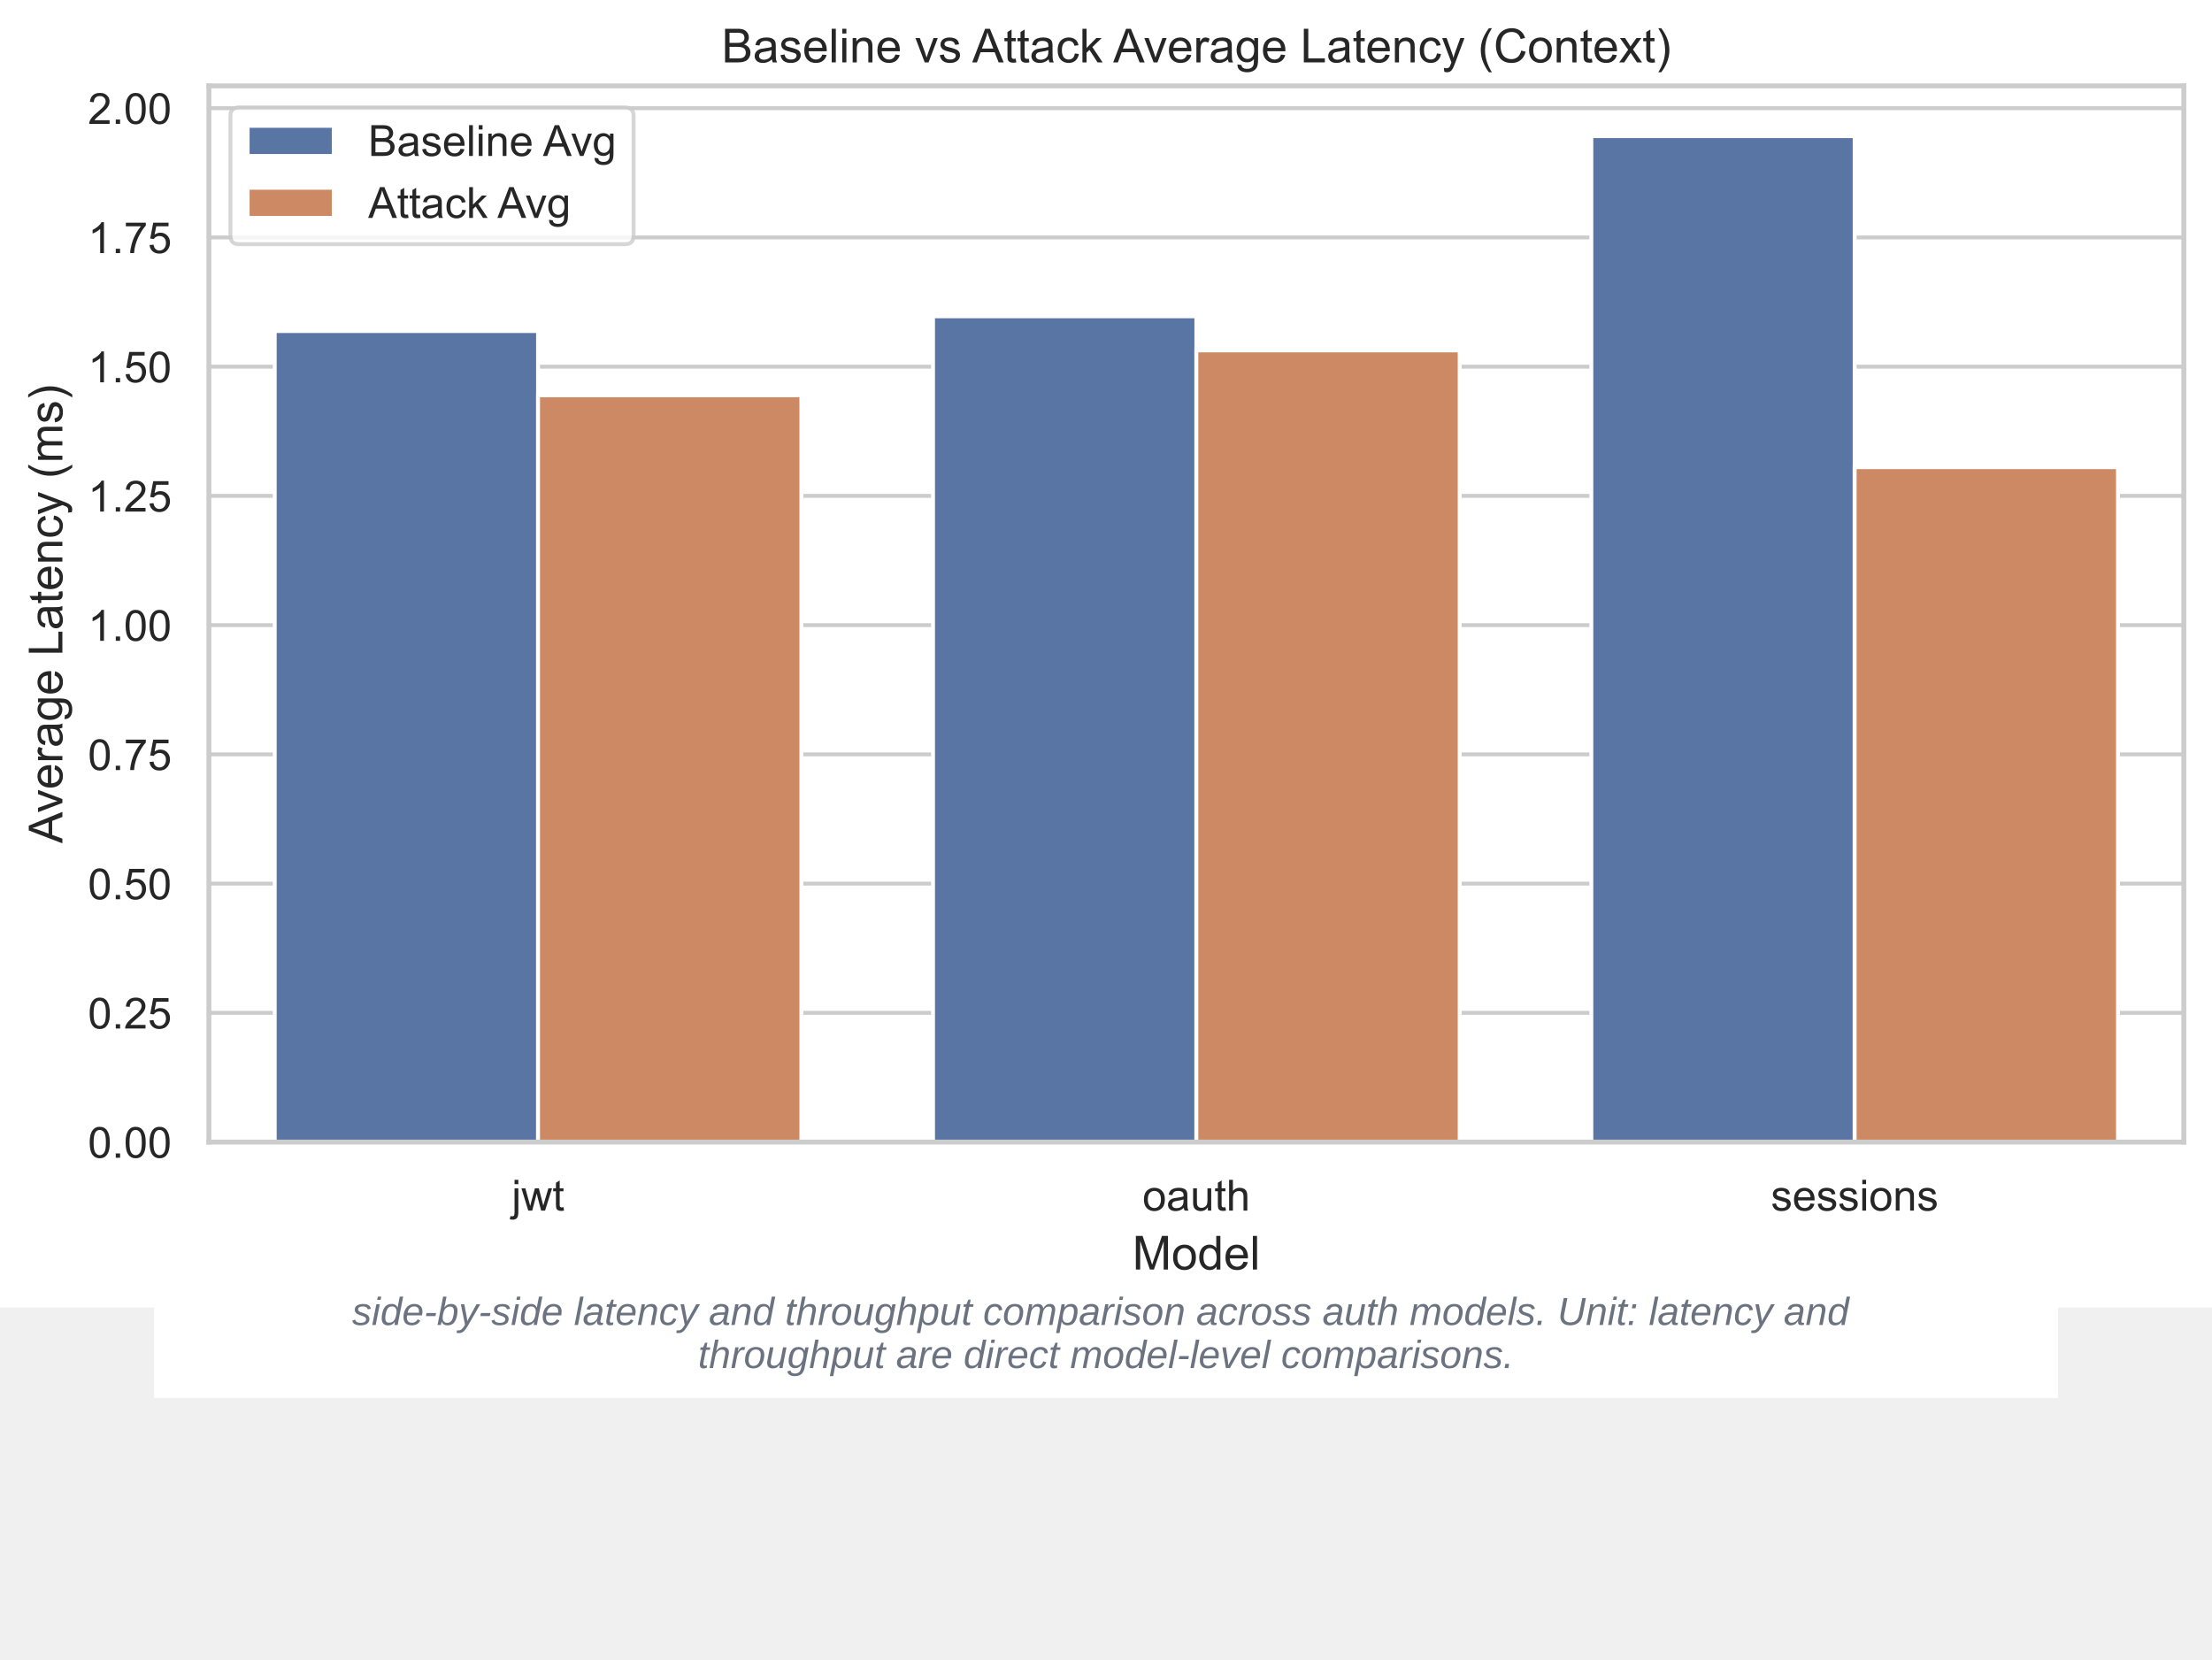
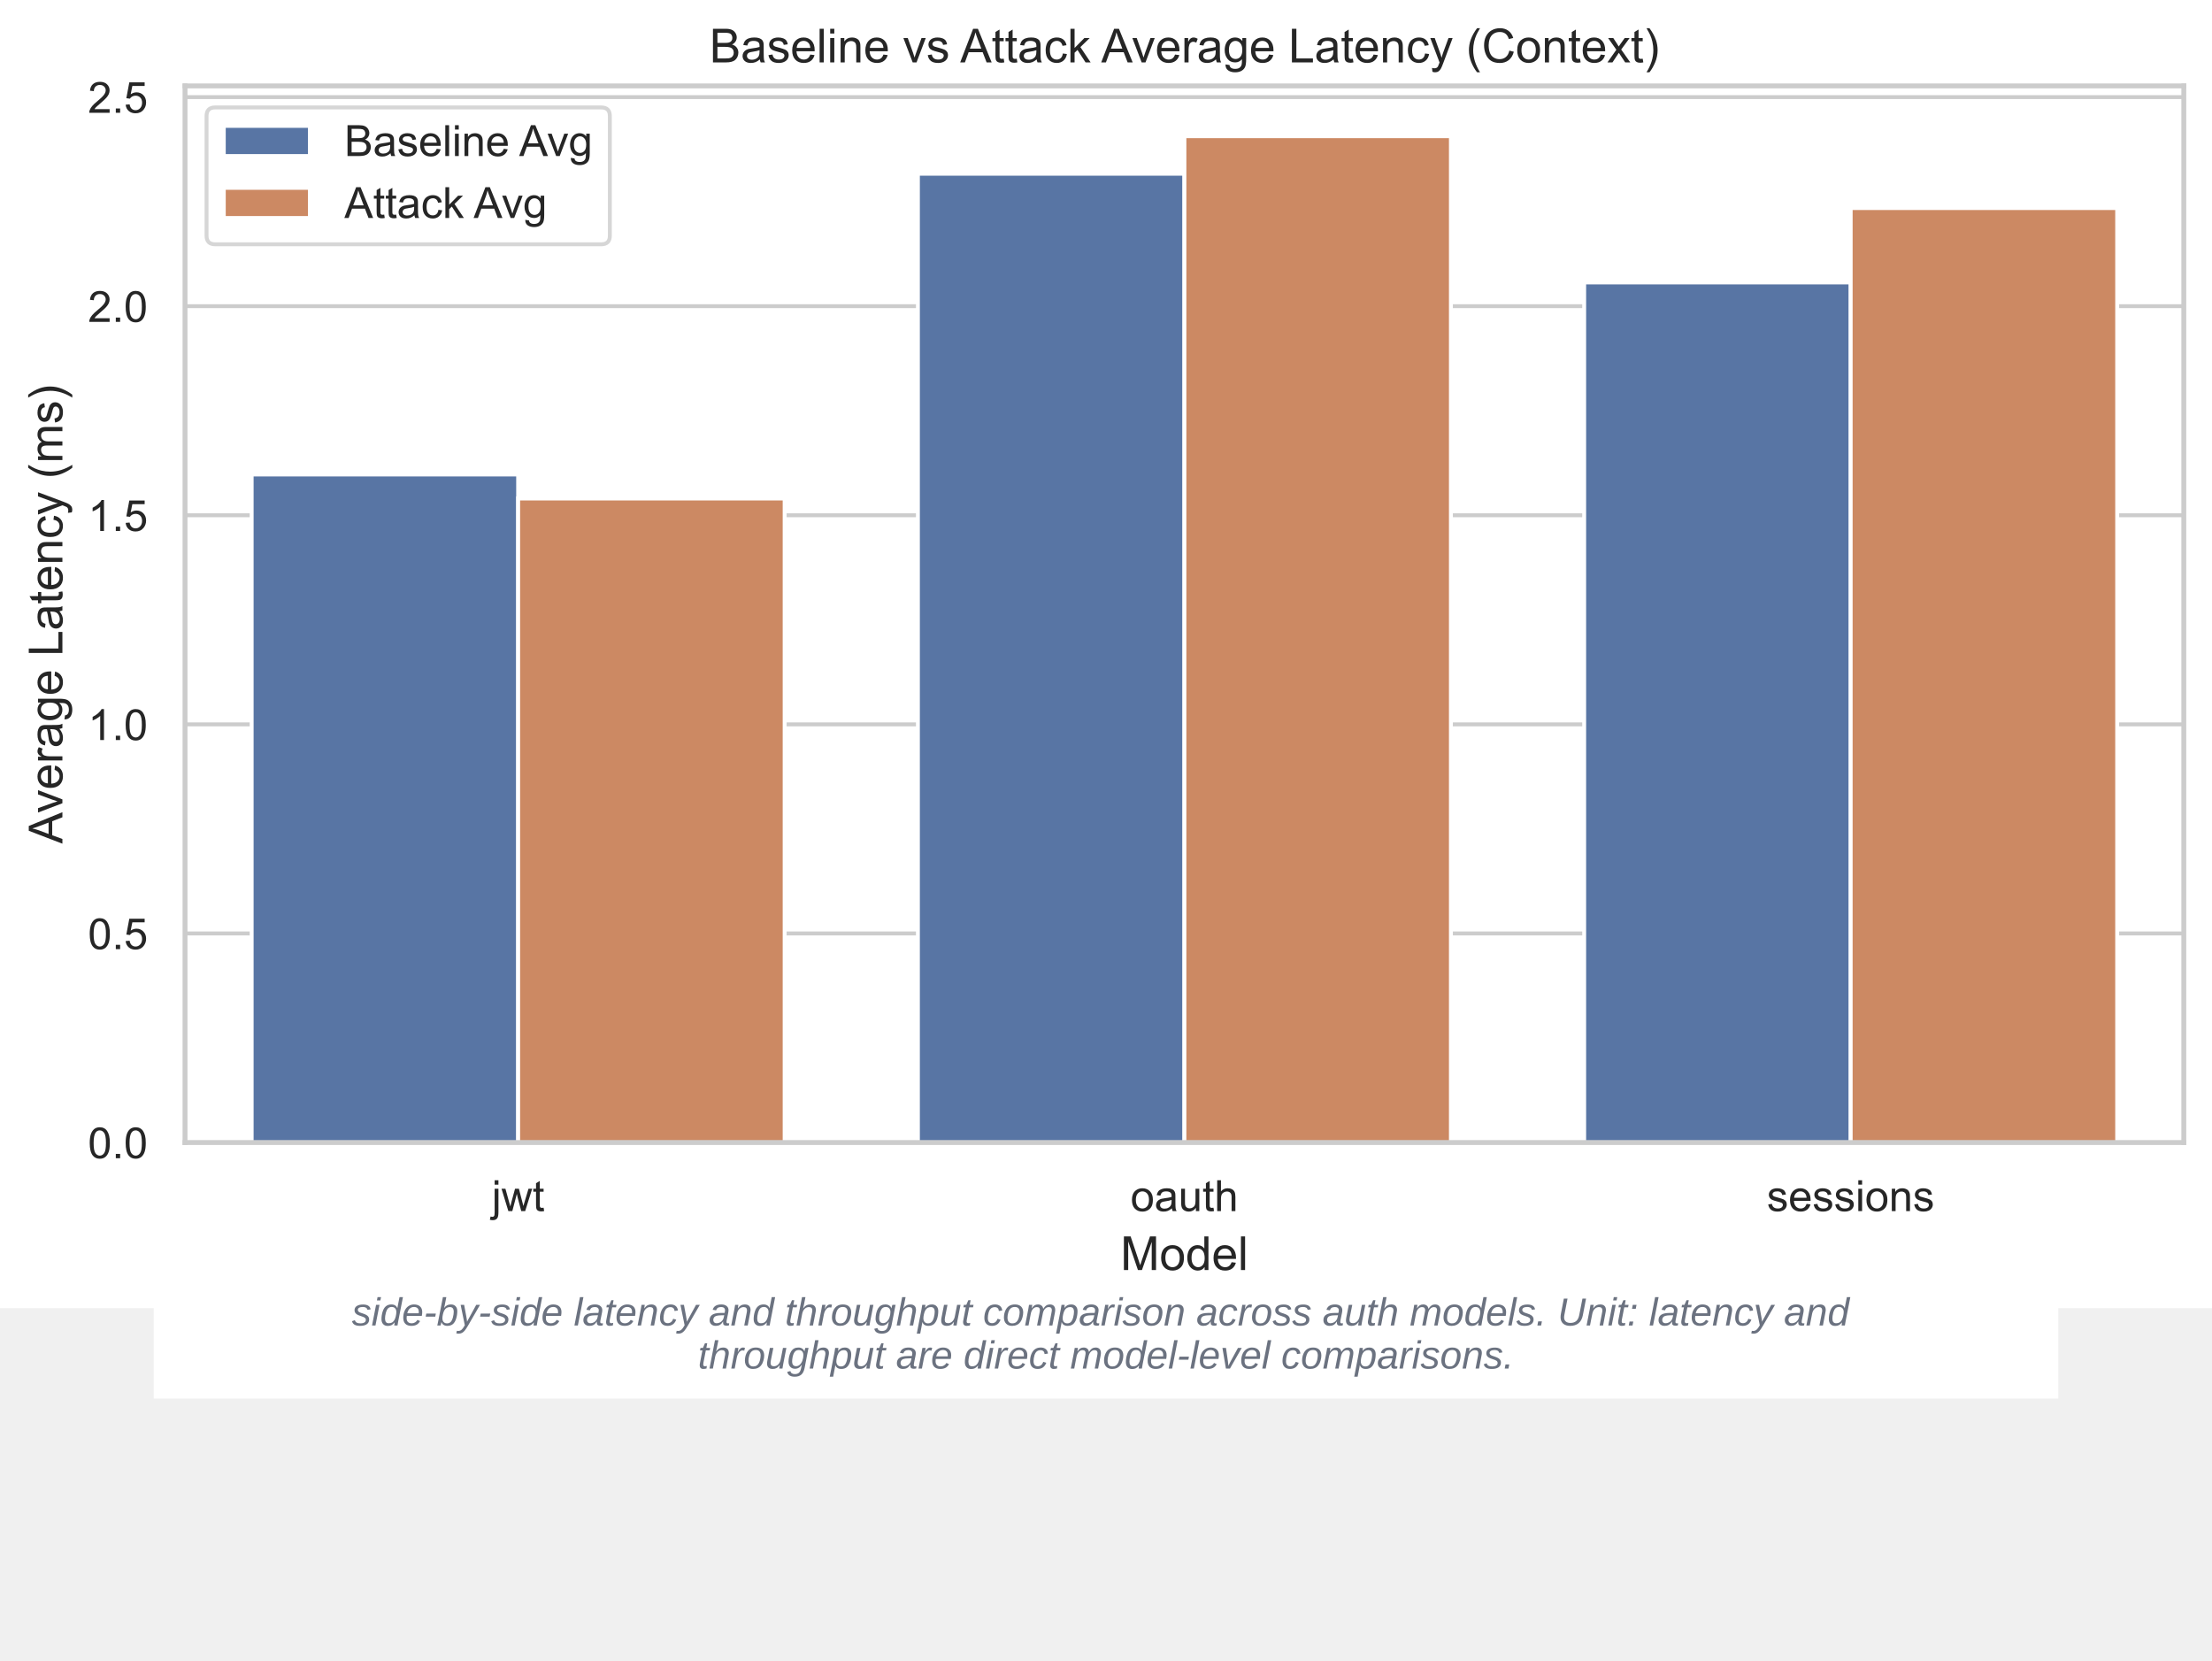
- <svg xmlns="http://www.w3.org/2000/svg" xmlns:xlink="http://www.w3.org/1999/xlink" data-footer-band="90" width="565.119pt" height="424.041pt" viewBox="0 0 565.119 424.041" version="1.1">
+ <svg xmlns="http://www.w3.org/2000/svg" xmlns:xlink="http://www.w3.org/1999/xlink" data-footer-band="90" width="564.931pt" height="424.041pt" viewBox="0 0 564.931 424.041" version="1.1">
  <defs>
    <style type="text/css">*{stroke-linejoin: round; stroke-linecap: butt}</style>
  </defs>
  <g id="figure_1">
    <g id="patch_1">
-       <path d="M 0 334.041  L 565.119 334.041  L 565.119 0  L 0 0  z " style="fill: #ffffff" />
+       <path d="M 0 334.041  L 564.931 334.041  L 564.931 0  L 0 0  z " style="fill: #ffffff" />
    </g>
    <g id="axes_1">
      <g id="patch_2">
-         <path d="M 53.369 291.756  L 557.919 291.756  L 557.919 21.936  L 53.369 21.936  z " style="fill: #ffffff" />
+         <path d="M 47.252 291.756  L 557.731 291.756  L 557.731 21.936  L 47.252 21.936  z " style="fill: #ffffff" />
      </g>
      <g id="matplotlib.axis_1">
        <g id="xtick_1">
          <g id="text_1">
-             <g style="fill: #262626" transform="translate(130.7385 309.2646) scale(0.11 -0.11)">
+             <g style="fill: #262626" transform="translate(125.6098 309.2646) scale(0.11 -0.11)">
              <defs>
                <path id="ArialMT-4d" d="M 419 3928  L 419 4581  L 981 4581  L 981 3928  L 419 3928  z M -294 -1288  L -188 -809  Q -19 -853 78 -853  Q 250 -853 334 -739  Q 419 -625 419 -169  L 419 3319  L 981 3319  L 981 -181  Q 981 -794 822 -1034  Q 619 -1347 147 -1347  Q -81 -1347 -294 -1288  z " transform="scale(0.015625)" />
                <path id="ArialMT-5a" d="M 1034 0  L 19 3319  L 600 3319  L 1128 1403  L 1325 691  Q 1338 744 1497 1375  L 2025 3319  L 2603 3319  L 3100 1394  L 3266 759  L 3456 1400  L 4025 3319  L 4572 3319  L 3534 0  L 2950 0  L 2422 1988  L 2294 2553  L 1622 0  L 1034 0  z " transform="scale(0.015625)" />
                <path id="ArialMT-57" d="M 1650 503  L 1731 6  Q 1494 -44 1306 -44  Q 1000 -44 831 53  Q 663 150 594 308  Q 525 466 525 972  L 525 2881  L 113 2881  L 113 3319  L 525 3319  L 525 4141  L 1084 4478  L 1084 3319  L 1650 3319  L 1650 2881  L 1084 2881  L 1084 941  Q 1084 700 1114 631  Q 1144 563 1211 522  Q 1278 481 1403 481  Q 1497 481 1650 503  z " transform="scale(0.015625)" />
              </defs>
              <use xlink:href="#ArialMT-4d" />
              <use xlink:href="#ArialMT-5a" transform="translate(22.21875 0)" />
              <use xlink:href="#ArialMT-57" transform="translate(94.4375 0)" />
            </g>
          </g>
        </g>
        <g id="xtick_2">
          <g id="text_2">
-             <g style="fill: #262626" transform="translate(291.8817 309.2646) scale(0.11 -0.11)">
+             <g style="fill: #262626" transform="translate(288.7294 309.2646) scale(0.11 -0.11)">
              <defs>
                <path id="ArialMT-52" d="M 213 1659  Q 213 2581 725 3025  Q 1153 3394 1769 3394  Q 2453 3394 2887 2945  Q 3322 2497 3322 1706  Q 3322 1066 3130 698  Q 2938 331 2570 128  Q 2203 -75 1769 -75  Q 1072 -75 642 372  Q 213 819 213 1659  z M 791 1659  Q 791 1022 1069 705  Q 1347 388 1769 388  Q 2188 388 2466 706  Q 2744 1025 2744 1678  Q 2744 2294 2464 2611  Q 2184 2928 1769 2928  Q 1347 2928 1069 2612  Q 791 2297 791 1659  z " transform="scale(0.015625)" />
                <path id="ArialMT-44" d="M 2588 409  Q 2275 144 1986 34  Q 1697 -75 1366 -75  Q 819 -75 525 192  Q 231 459 231 875  Q 231 1119 342 1320  Q 453 1522 633 1644  Q 813 1766 1038 1828  Q 1203 1872 1538 1913  Q 2219 1994 2541 2106  Q 2544 2222 2544 2253  Q 2544 2597 2384 2738  Q 2169 2928 1744 2928  Q 1347 2928 1158 2789  Q 969 2650 878 2297  L 328 2372  Q 403 2725 575 2942  Q 747 3159 1072 3276  Q 1397 3394 1825 3394  Q 2250 3394 2515 3294  Q 2781 3194 2906 3042  Q 3031 2891 3081 2659  Q 3109 2516 3109 2141  L 3109 1391  Q 3109 606 3145 398  Q 3181 191 3288 0  L 2700 0  Q 2613 175 2588 409  z M 2541 1666  Q 2234 1541 1622 1453  Q 1275 1403 1131 1340  Q 988 1278 909 1158  Q 831 1038 831 891  Q 831 666 1001 516  Q 1172 366 1500 366  Q 1825 366 2078 508  Q 2331 650 2450 897  Q 2541 1088 2541 1459  L 2541 1666  z " transform="scale(0.015625)" />
                <path id="ArialMT-58" d="M 2597 0  L 2597 488  Q 2209 -75 1544 -75  Q 1250 -75 995 37  Q 741 150 617 320  Q 494 491 444 738  Q 409 903 409 1263  L 409 3319  L 972 3319  L 972 1478  Q 972 1038 1006 884  Q 1059 663 1231 536  Q 1403 409 1656 409  Q 1909 409 2131 539  Q 2353 669 2445 892  Q 2538 1116 2538 1541  L 2538 3319  L 3100 3319  L 3100 0  L 2597 0  z " transform="scale(0.015625)" />
                <path id="ArialMT-4b" d="M 422 0  L 422 4581  L 984 4581  L 984 2938  Q 1378 3394 1978 3394  Q 2347 3394 2619 3248  Q 2891 3103 3008 2847  Q 3125 2591 3125 2103  L 3125 0  L 2563 0  L 2563 2103  Q 2563 2525 2380 2717  Q 2197 2909 1863 2909  Q 1613 2909 1392 2779  Q 1172 2650 1078 2428  Q 984 2206 984 1816  L 984 0  L 422 0  z " transform="scale(0.015625)" />
              </defs>
              <use xlink:href="#ArialMT-52" />
              <use xlink:href="#ArialMT-44" transform="translate(55.60938 0)" />
              <use xlink:href="#ArialMT-58" transform="translate(111.2188 0)" />
              <use xlink:href="#ArialMT-57" transform="translate(166.8281 0)" />
              <use xlink:href="#ArialMT-4b" transform="translate(194.6094 0)" />
            </g>
          </g>
        </g>
        <g id="xtick_3">
          <g id="text_3">
-             <g style="fill: #262626" transform="translate(452.4294 309.2646) scale(0.11 -0.11)">
+             <g style="fill: #262626" transform="translate(451.2535 309.2646) scale(0.11 -0.11)">
              <defs>
                <path id="ArialMT-56" d="M 197 991  L 753 1078  Q 800 744 1014 566  Q 1228 388 1613 388  Q 2000 388 2187 545  Q 2375 703 2375 916  Q 2375 1106 2209 1216  Q 2094 1291 1634 1406  Q 1016 1563 777 1677  Q 538 1791 414 1992  Q 291 2194 291 2438  Q 291 2659 392 2848  Q 494 3038 669 3163  Q 800 3259 1026 3326  Q 1253 3394 1513 3394  Q 1903 3394 2198 3281  Q 2494 3169 2634 2976  Q 2775 2784 2828 2463  L 2278 2388  Q 2241 2644 2061 2787  Q 1881 2931 1553 2931  Q 1166 2931 1000 2803  Q 834 2675 834 2503  Q 834 2394 903 2306  Q 972 2216 1119 2156  Q 1203 2125 1616 2013  Q 2213 1853 2448 1751  Q 2684 1650 2818 1456  Q 2953 1263 2953 975  Q 2953 694 2789 445  Q 2625 197 2315 61  Q 2006 -75 1616 -75  Q 969 -75 630 194  Q 291 463 197 991  z " transform="scale(0.015625)" />
                <path id="ArialMT-48" d="M 2694 1069  L 3275 997  Q 3138 488 2766 206  Q 2394 -75 1816 -75  Q 1088 -75 661 373  Q 234 822 234 1631  Q 234 2469 665 2931  Q 1097 3394 1784 3394  Q 2450 3394 2872 2941  Q 3294 2488 3294 1666  Q 3294 1616 3291 1516  L 816 1516  Q 847 969 1125 678  Q 1403 388 1819 388  Q 2128 388 2347 550  Q 2566 713 2694 1069  z M 847 1978  L 2700 1978  Q 2663 2397 2488 2606  Q 2219 2931 1791 2931  Q 1403 2931 1139 2672  Q 875 2413 847 1978  z " transform="scale(0.015625)" />
                <path id="ArialMT-4c" d="M 425 3934  L 425 4581  L 988 4581  L 988 3934  L 425 3934  z M 425 0  L 425 3319  L 988 3319  L 988 0  L 425 0  z " transform="scale(0.015625)" />
                <path id="ArialMT-51" d="M 422 0  L 422 3319  L 928 3319  L 928 2847  Q 1294 3394 1984 3394  Q 2284 3394 2536 3286  Q 2788 3178 2913 3003  Q 3038 2828 3088 2588  Q 3119 2431 3119 2041  L 3119 0  L 2556 0  L 2556 2019  Q 2556 2363 2490 2533  Q 2425 2703 2258 2804  Q 2091 2906 1866 2906  Q 1506 2906 1245 2678  Q 984 2450 984 1813  L 984 0  L 422 0  z " transform="scale(0.015625)" />
              </defs>
              <use xlink:href="#ArialMT-56" />
              <use xlink:href="#ArialMT-48" transform="translate(50 0)" />
              <use xlink:href="#ArialMT-56" transform="translate(105.6094 0)" />
              <use xlink:href="#ArialMT-56" transform="translate(155.6094 0)" />
              <use xlink:href="#ArialMT-4c" transform="translate(205.6094 0)" />
              <use xlink:href="#ArialMT-52" transform="translate(227.8281 0)" />
              <use xlink:href="#ArialMT-51" transform="translate(283.4375 0)" />
              <use xlink:href="#ArialMT-56" transform="translate(339.0469 0)" />
            </g>
          </g>
        </g>
        <g id="text_4">
-           <g style="fill: #262626" transform="translate(289.3031 324.3161) scale(0.12 -0.12)">
+           <g style="fill: #262626" transform="translate(286.1508 324.3161) scale(0.12 -0.12)">
            <defs>
              <path id="ArialMT-30" d="M 475 0  L 475 4581  L 1388 4581  L 2472 1338  Q 2622 884 2691 659  Q 2769 909 2934 1394  L 4031 4581  L 4847 4581  L 4847 0  L 4263 0  L 4263 3834  L 2931 0  L 2384 0  L 1059 3900  L 1059 0  L 475 0  z " transform="scale(0.015625)" />
              <path id="ArialMT-47" d="M 2575 0  L 2575 419  Q 2259 -75 1647 -75  Q 1250 -75 917 144  Q 584 363 401 755  Q 219 1147 219 1656  Q 219 2153 384 2558  Q 550 2963 881 3178  Q 1213 3394 1622 3394  Q 1922 3394 2156 3267  Q 2391 3141 2538 2938  L 2538 4581  L 3097 4581  L 3097 0  L 2575 0  z M 797 1656  Q 797 1019 1065 703  Q 1334 388 1700 388  Q 2069 388 2326 689  Q 2584 991 2584 1609  Q 2584 2291 2321 2609  Q 2059 2928 1675 2928  Q 1300 2928 1048 2622  Q 797 2316 797 1656  z " transform="scale(0.015625)" />
              <path id="ArialMT-4f" d="M 409 0  L 409 4581  L 972 4581  L 972 0  L 409 0  z " transform="scale(0.015625)" />
            </defs>
            <use xlink:href="#ArialMT-30" />
            <use xlink:href="#ArialMT-52" transform="translate(83.29688 0)" />
            <use xlink:href="#ArialMT-47" transform="translate(138.9062 0)" />
            <use xlink:href="#ArialMT-48" transform="translate(194.5156 0)" />
            <use xlink:href="#ArialMT-4f" transform="translate(250.125 0)" />
          </g>
        </g>
      </g>
      <g id="matplotlib.axis_2">
        <g id="ytick_1">
          <g id="line2d_1">
-             <path d="M 53.369 291.756  L 557.919 291.756  " clip-path="url(#p7af9a95902)" style="fill: none; stroke: #cccccc; stroke-linecap: round" />
+             <path d="M 47.252 291.756  L 557.731 291.756  " clip-path="url(#p143b3a53b7)" style="fill: none; stroke: #cccccc; stroke-linecap: round" />
          </g>
          <g id="text_5">
            <g style="fill: #262626" transform="translate(22.46195 295.7604) scale(0.11 -0.11)">
              <defs>
                <path id="ArialMT-13" d="M 266 2259  Q 266 3072 433 3567  Q 600 4063 929 4331  Q 1259 4600 1759 4600  Q 2128 4600 2406 4451  Q 2684 4303 2865 4023  Q 3047 3744 3150 3342  Q 3253 2941 3253 2259  Q 3253 1453 3087 958  Q 2922 463 2592 192  Q 2263 -78 1759 -78  Q 1097 -78 719 397  Q 266 969 266 2259  z M 844 2259  Q 844 1131 1108 757  Q 1372 384 1759 384  Q 2147 384 2411 759  Q 2675 1134 2675 2259  Q 2675 3391 2411 3762  Q 2147 4134 1753 4134  Q 1366 4134 1134 3806  Q 844 3388 844 2259  z " transform="scale(0.015625)" />
                <path id="ArialMT-11" d="M 581 0  L 581 641  L 1222 641  L 1222 0  L 581 0  z " transform="scale(0.015625)" />
              </defs>
              <use xlink:href="#ArialMT-13" />
              <use xlink:href="#ArialMT-11" transform="translate(55.60938 0)" />
              <use xlink:href="#ArialMT-13" transform="translate(83.39062 0)" />
-               <use xlink:href="#ArialMT-13" transform="translate(139 0)" />
            </g>
          </g>
        </g>
        <g id="ytick_2">
          <g id="line2d_2">
-             <path d="M 53.369 258.741  L 557.919 258.741  " clip-path="url(#p7af9a95902)" style="fill: none; stroke: #cccccc; stroke-linecap: round" />
+             <path d="M 47.252 238.364  L 557.731 238.364  " clip-path="url(#p143b3a53b7)" style="fill: none; stroke: #cccccc; stroke-linecap: round" />
          </g>
          <g id="text_6">
-             <g style="fill: #262626" transform="translate(22.46195 262.7456) scale(0.11 -0.11)">
-               <defs>
-                 <path id="ArialMT-15" d="M 3222 541  L 3222 0  L 194 0  Q 188 203 259 391  Q 375 700 629 1000  Q 884 1300 1366 1694  Q 2113 2306 2375 2664  Q 2638 3022 2638 3341  Q 2638 3675 2398 3904  Q 2159 4134 1775 4134  Q 1369 4134 1125 3890  Q 881 3647 878 3216  L 300 3275  Q 359 3922 746 4261  Q 1134 4600 1788 4600  Q 2447 4600 2831 4234  Q 3216 3869 3216 3328  Q 3216 3053 3103 2787  Q 2991 2522 2730 2228  Q 2469 1934 1863 1422  Q 1356 997 1212 845  Q 1069 694 975 541  L 3222 541  z " transform="scale(0.015625)" />
+             <g style="fill: #262626" transform="translate(22.46195 242.3681) scale(0.11 -0.11)">
+               <defs>
                <path id="ArialMT-18" d="M 266 1200  L 856 1250  Q 922 819 1161 601  Q 1400 384 1738 384  Q 2144 384 2425 690  Q 2706 997 2706 1503  Q 2706 1984 2436 2262  Q 2166 2541 1728 2541  Q 1456 2541 1237 2417  Q 1019 2294 894 2097  L 366 2166  L 809 4519  L 3088 4519  L 3088 3981  L 1259 3981  L 1013 2750  Q 1425 3038 1878 3038  Q 2478 3038 2890 2622  Q 3303 2206 3303 1553  Q 3303 931 2941 478  Q 2500 -78 1738 -78  Q 1113 -78 717 272  Q 322 622 266 1200  z " transform="scale(0.015625)" />
              </defs>
              <use xlink:href="#ArialMT-13" />
              <use xlink:href="#ArialMT-11" transform="translate(55.60938 0)" />
-               <use xlink:href="#ArialMT-15" transform="translate(83.39062 0)" />
-               <use xlink:href="#ArialMT-18" transform="translate(139 0)" />
+               <use xlink:href="#ArialMT-18" transform="translate(83.39062 0)" />
            </g>
          </g>
        </g>
        <g id="ytick_3">
          <g id="line2d_3">
-             <path d="M 53.369 225.727  L 557.919 225.727  " clip-path="url(#p7af9a95902)" style="fill: none; stroke: #cccccc; stroke-linecap: round" />
+             <path d="M 47.252 184.972  L 557.731 184.972  " clip-path="url(#p143b3a53b7)" style="fill: none; stroke: #cccccc; stroke-linecap: round" />
          </g>
          <g id="text_7">
-             <g style="fill: #262626" transform="translate(22.46195 229.7308) scale(0.11 -0.11)">
-               <use xlink:href="#ArialMT-13" />
-               <use xlink:href="#ArialMT-11" transform="translate(55.60938 0)" />
-               <use xlink:href="#ArialMT-18" transform="translate(83.39062 0)" />
-               <use xlink:href="#ArialMT-13" transform="translate(139 0)" />
+             <g style="fill: #262626" transform="translate(22.46195 188.9757) scale(0.11 -0.11)">
+               <defs>
+                 <path id="ArialMT-14" d="M 2384 0  L 1822 0  L 1822 3584  Q 1619 3391 1289 3197  Q 959 3003 697 2906  L 697 3450  Q 1169 3672 1522 3987  Q 1875 4303 2022 4600  L 2384 4600  L 2384 0  z " transform="scale(0.015625)" />
+               </defs>
+               <use xlink:href="#ArialMT-14" />
+               <use xlink:href="#ArialMT-11" transform="translate(55.60938 0)" />
+               <use xlink:href="#ArialMT-13" transform="translate(83.39062 0)" />
            </g>
          </g>
        </g>
        <g id="ytick_4">
          <g id="line2d_4">
-             <path d="M 53.369 192.712  L 557.919 192.712  " clip-path="url(#p7af9a95902)" style="fill: none; stroke: #cccccc; stroke-linecap: round" />
+             <path d="M 47.252 131.579  L 557.731 131.579  " clip-path="url(#p143b3a53b7)" style="fill: none; stroke: #cccccc; stroke-linecap: round" />
          </g>
          <g id="text_8">
-             <g style="fill: #262626" transform="translate(22.46195 196.716) scale(0.11 -0.11)">
-               <defs>
-                 <path id="ArialMT-1a" d="M 303 3981  L 303 4522  L 3269 4522  L 3269 4084  Q 2831 3619 2401 2847  Q 1972 2075 1738 1259  Q 1569 684 1522 0  L 944 0  Q 953 541 1156 1306  Q 1359 2072 1739 2783  Q 2119 3494 2547 3981  L 303 3981  z " transform="scale(0.015625)" />
-               </defs>
-               <use xlink:href="#ArialMT-13" />
-               <use xlink:href="#ArialMT-11" transform="translate(55.60938 0)" />
-               <use xlink:href="#ArialMT-1a" transform="translate(83.39062 0)" />
-               <use xlink:href="#ArialMT-18" transform="translate(139 0)" />
+             <g style="fill: #262626" transform="translate(22.46195 135.5833) scale(0.11 -0.11)">
+               <use xlink:href="#ArialMT-14" />
+               <use xlink:href="#ArialMT-11" transform="translate(55.60938 0)" />
+               <use xlink:href="#ArialMT-18" transform="translate(83.39062 0)" />
            </g>
          </g>
        </g>
        <g id="ytick_5">
          <g id="line2d_5">
-             <path d="M 53.369 159.697  L 557.919 159.697  " clip-path="url(#p7af9a95902)" style="fill: none; stroke: #cccccc; stroke-linecap: round" />
+             <path d="M 47.252 78.187  L 557.731 78.187  " clip-path="url(#p143b3a53b7)" style="fill: none; stroke: #cccccc; stroke-linecap: round" />
          </g>
          <g id="text_9">
-             <g style="fill: #262626" transform="translate(22.46195 163.7012) scale(0.11 -0.11)">
-               <defs>
-                 <path id="ArialMT-14" d="M 2384 0  L 1822 0  L 1822 3584  Q 1619 3391 1289 3197  Q 959 3003 697 2906  L 697 3450  Q 1169 3672 1522 3987  Q 1875 4303 2022 4600  L 2384 4600  L 2384 0  z " transform="scale(0.015625)" />
-               </defs>
-               <use xlink:href="#ArialMT-14" />
+             <g style="fill: #262626" transform="translate(22.46195 82.19096) scale(0.11 -0.11)">
+               <defs>
+                 <path id="ArialMT-15" d="M 3222 541  L 3222 0  L 194 0  Q 188 203 259 391  Q 375 700 629 1000  Q 884 1300 1366 1694  Q 2113 2306 2375 2664  Q 2638 3022 2638 3341  Q 2638 3675 2398 3904  Q 2159 4134 1775 4134  Q 1369 4134 1125 3890  Q 881 3647 878 3216  L 300 3275  Q 359 3922 746 4261  Q 1134 4600 1788 4600  Q 2447 4600 2831 4234  Q 3216 3869 3216 3328  Q 3216 3053 3103 2787  Q 2991 2522 2730 2228  Q 2469 1934 1863 1422  Q 1356 997 1212 845  Q 1069 694 975 541  L 3222 541  z " transform="scale(0.015625)" />
+               </defs>
+               <use xlink:href="#ArialMT-15" />
              <use xlink:href="#ArialMT-11" transform="translate(55.60938 0)" />
              <use xlink:href="#ArialMT-13" transform="translate(83.39062 0)" />
-               <use xlink:href="#ArialMT-13" transform="translate(139 0)" />
            </g>
          </g>
        </g>
        <g id="ytick_6">
          <g id="line2d_6">
-             <path d="M 53.369 126.682  L 557.919 126.682  " clip-path="url(#p7af9a95902)" style="fill: none; stroke: #cccccc; stroke-linecap: round" />
+             <path d="M 47.252 24.794  L 557.731 24.794  " clip-path="url(#p143b3a53b7)" style="fill: none; stroke: #cccccc; stroke-linecap: round" />
          </g>
          <g id="text_10">
-             <g style="fill: #262626" transform="translate(22.46195 130.6863) scale(0.11 -0.11)">
-               <use xlink:href="#ArialMT-14" />
-               <use xlink:href="#ArialMT-11" transform="translate(55.60938 0)" />
-               <use xlink:href="#ArialMT-15" transform="translate(83.39062 0)" />
-               <use xlink:href="#ArialMT-18" transform="translate(139 0)" />
-             </g>
-           </g>
-         </g>
-         <g id="ytick_7">
-           <g id="line2d_7">
-             <path d="M 53.369 93.667  L 557.919 93.667  " clip-path="url(#p7af9a95902)" style="fill: none; stroke: #cccccc; stroke-linecap: round" />
-           </g>
-           <g id="text_11">
-             <g style="fill: #262626" transform="translate(22.46195 97.67153) scale(0.11 -0.11)">
-               <use xlink:href="#ArialMT-14" />
+             <g style="fill: #262626" transform="translate(22.46195 28.79859) scale(0.11 -0.11)">
+               <use xlink:href="#ArialMT-15" />
              <use xlink:href="#ArialMT-11" transform="translate(55.60938 0)" />
              <use xlink:href="#ArialMT-18" transform="translate(83.39062 0)" />
-               <use xlink:href="#ArialMT-13" transform="translate(139 0)" />
-             </g>
-           </g>
-         </g>
-         <g id="ytick_8">
-           <g id="line2d_8">
-             <path d="M 53.369 60.653  L 557.919 60.653  " clip-path="url(#p7af9a95902)" style="fill: none; stroke: #cccccc; stroke-linecap: round" />
-           </g>
-           <g id="text_12">
-             <g style="fill: #262626" transform="translate(22.46195 64.65671) scale(0.11 -0.11)">
-               <use xlink:href="#ArialMT-14" />
-               <use xlink:href="#ArialMT-11" transform="translate(55.60938 0)" />
-               <use xlink:href="#ArialMT-1a" transform="translate(83.39062 0)" />
-               <use xlink:href="#ArialMT-18" transform="translate(139 0)" />
-             </g>
-           </g>
-         </g>
-         <g id="ytick_9">
-           <g id="line2d_9">
-             <path d="M 53.369 27.638  L 557.919 27.638  " clip-path="url(#p7af9a95902)" style="fill: none; stroke: #cccccc; stroke-linecap: round" />
-           </g>
-           <g id="text_13">
-             <g style="fill: #262626" transform="translate(22.46195 31.64189) scale(0.11 -0.11)">
-               <use xlink:href="#ArialMT-15" />
-               <use xlink:href="#ArialMT-11" transform="translate(55.60938 0)" />
-               <use xlink:href="#ArialMT-13" transform="translate(83.39062 0)" />
-               <use xlink:href="#ArialMT-13" transform="translate(139 0)" />
-             </g>
-           </g>
-         </g>
-         <g id="text_14">
+             </g>
+           </g>
+         </g>
+         <g id="text_11">
          <g style="fill: #262626" transform="translate(15.93633 215.4241) rotate(-90) scale(0.12 -0.12)">
            <defs>
              <path id="ArialMT-24" d="M -9 0  L 1750 4581  L 2403 4581  L 4278 0  L 3588 0  L 3053 1388  L 1138 1388  L 634 0  L -9 0  z M 1313 1881  L 2866 1881  L 2388 3150  Q 2169 3728 2063 4100  Q 1975 3659 1816 3225  L 1313 1881  z " transform="scale(0.015625)" />
              <path id="ArialMT-59" d="M 1344 0  L 81 3319  L 675 3319  L 1388 1331  Q 1503 1009 1600 663  Q 1675 925 1809 1294  L 2547 3319  L 3125 3319  L 1869 0  L 1344 0  z " transform="scale(0.015625)" />
              <path id="ArialMT-55" d="M 416 0  L 416 3319  L 922 3319  L 922 2816  Q 1116 3169 1280 3281  Q 1444 3394 1641 3394  Q 1925 3394 2219 3213  L 2025 2691  Q 1819 2813 1613 2813  Q 1428 2813 1281 2702  Q 1134 2591 1072 2394  Q 978 2094 978 1738  L 978 0  L 416 0  z " transform="scale(0.015625)" />
              <path id="ArialMT-4a" d="M 319 -275  L 866 -356  Q 900 -609 1056 -725  Q 1266 -881 1628 -881  Q 2019 -881 2231 -725  Q 2444 -569 2519 -288  Q 2563 -116 2559 434  Q 2191 0 1641 0  Q 956 0 581 494  Q 206 988 206 1678  Q 206 2153 378 2554  Q 550 2956 876 3175  Q 1203 3394 1644 3394  Q 2231 3394 2613 2919  L 2613 3319  L 3131 3319  L 3131 450  Q 3131 -325 2973 -648  Q 2816 -972 2473 -1159  Q 2131 -1347 1631 -1347  Q 1038 -1347 672 -1080  Q 306 -813 319 -275  z M 784 1719  Q 784 1066 1043 766  Q 1303 466 1694 466  Q 2081 466 2343 764  Q 2606 1063 2606 1700  Q 2606 2309 2336 2618  Q 2066 2928 1684 2928  Q 1309 2928 1046 2623  Q 784 2319 784 1719  z " transform="scale(0.015625)" />
              <path id="ArialMT-3" transform="scale(0.015625)" />
              <path id="ArialMT-2f" d="M 469 0  L 469 4581  L 1075 4581  L 1075 541  L 3331 541  L 3331 0  L 469 0  z " transform="scale(0.015625)" />
              <path id="ArialMT-46" d="M 2588 1216  L 3141 1144  Q 3050 572 2676 248  Q 2303 -75 1759 -75  Q 1078 -75 664 370  Q 250 816 250 1647  Q 250 2184 428 2587  Q 606 2991 970 3192  Q 1334 3394 1763 3394  Q 2303 3394 2647 3120  Q 2991 2847 3088 2344  L 2541 2259  Q 2463 2594 2264 2762  Q 2066 2931 1784 2931  Q 1359 2931 1093 2626  Q 828 2322 828 1663  Q 828 994 1084 691  Q 1341 388 1753 388  Q 2084 388 2306 591  Q 2528 794 2588 1216  z " transform="scale(0.015625)" />
              <path id="ArialMT-5c" d="M 397 -1278  L 334 -750  Q 519 -800 656 -800  Q 844 -800 956 -737  Q 1069 -675 1141 -563  Q 1194 -478 1313 -144  Q 1328 -97 1363 -6  L 103 3319  L 709 3319  L 1400 1397  Q 1534 1031 1641 628  Q 1738 1016 1872 1384  L 2581 3319  L 3144 3319  L 1881 -56  Q 1678 -603 1566 -809  Q 1416 -1088 1222 -1217  Q 1028 -1347 759 -1347  Q 597 -1347 397 -1278  z " transform="scale(0.015625)" />
              <path id="ArialMT-b" d="M 1497 -1347  Q 1031 -759 709 28  Q 388 816 388 1659  Q 388 2403 628 3084  Q 909 3875 1497 4659  L 1900 4659  Q 1522 4009 1400 3731  Q 1209 3300 1100 2831  Q 966 2247 966 1656  Q 966 153 1900 -1347  L 1497 -1347  z " transform="scale(0.015625)" />
              <path id="ArialMT-50" d="M 422 0  L 422 3319  L 925 3319  L 925 2853  Q 1081 3097 1340 3245  Q 1600 3394 1931 3394  Q 2300 3394 2536 3241  Q 2772 3088 2869 2813  Q 3263 3394 3894 3394  Q 4388 3394 4653 3120  Q 4919 2847 4919 2278  L 4919 0  L 4359 0  L 4359 2091  Q 4359 2428 4304 2576  Q 4250 2725 4106 2815  Q 3963 2906 3769 2906  Q 3419 2906 3187 2673  Q 2956 2441 2956 1928  L 2956 0  L 2394 0  L 2394 2156  Q 2394 2531 2256 2718  Q 2119 2906 1806 2906  Q 1569 2906 1367 2781  Q 1166 2656 1075 2415  Q 984 2175 984 1722  L 984 0  L 422 0  z " transform="scale(0.015625)" />
              <path id="ArialMT-c" d="M 791 -1347  L 388 -1347  Q 1322 153 1322 1656  Q 1322 2244 1188 2822  Q 1081 3291 891 3722  Q 769 4003 388 4659  L 791 4659  Q 1378 3875 1659 3084  Q 1900 2403 1900 1659  Q 1900 816 1576 28  Q 1253 -759 791 -1347  z " transform="scale(0.015625)" />
            </defs>
            <use xlink:href="#ArialMT-24" />
            <use xlink:href="#ArialMT-59" transform="translate(64.89062 0)" />
            <use xlink:href="#ArialMT-48" transform="translate(114.8906 0)" />
            <use xlink:href="#ArialMT-55" transform="translate(170.5 0)" />
            <use xlink:href="#ArialMT-44" transform="translate(203.7969 0)" />
            <use xlink:href="#ArialMT-4a" transform="translate(259.4062 0)" />
            <use xlink:href="#ArialMT-48" transform="translate(315.0156 0)" />
            <use xlink:href="#ArialMT-3" transform="translate(370.625 0)" />
            <use xlink:href="#ArialMT-2f" transform="translate(398.4062 0)" />
            <use xlink:href="#ArialMT-44" transform="translate(454.0156 0)" />
            <use xlink:href="#ArialMT-57" transform="translate(509.625 0)" />
            <use xlink:href="#ArialMT-48" transform="translate(537.4062 0)" />
            <use xlink:href="#ArialMT-51" transform="translate(593.0156 0)" />
            <use xlink:href="#ArialMT-46" transform="translate(648.625 0)" />
            <use xlink:href="#ArialMT-5c" transform="translate(698.625 0)" />
            <use xlink:href="#ArialMT-3" transform="translate(748.625 0)" />
            <use xlink:href="#ArialMT-b" transform="translate(776.4062 0)" />
            <use xlink:href="#ArialMT-50" transform="translate(809.7031 0)" />
            <use xlink:href="#ArialMT-56" transform="translate(893 0)" />
            <use xlink:href="#ArialMT-c" transform="translate(943 0)" />
          </g>
        </g>
      </g>
      <g id="patch_3">
-         <path d="M 70.187 291.756  L 137.461 291.756  L 137.461 84.573  L 70.187 84.573  z " clip-path="url(#p7af9a95902)" style="fill: #5875a4; stroke: #ffffff; stroke-linejoin: miter" />
+         <path d="M 64.268 291.756  L 132.332 291.756  L 132.332 121.16  L 64.268 121.16  z " clip-path="url(#p143b3a53b7)" style="fill: #5875a4; stroke: #ffffff; stroke-linejoin: miter" />
      </g>
      <g id="patch_4">
-         <path d="M 238.37 291.756  L 305.644 291.756  L 305.644 80.808  L 238.37 80.808  z " clip-path="url(#p7af9a95902)" style="fill: #5875a4; stroke: #ffffff; stroke-linejoin: miter" />
+         <path d="M 234.428 291.756  L 302.491 291.756  L 302.491 44.371  L 234.428 44.371  z " clip-path="url(#p143b3a53b7)" style="fill: #5875a4; stroke: #ffffff; stroke-linejoin: miter" />
      </g>
      <g id="patch_5">
-         <path d="M 406.554 291.756  L 473.827 291.756  L 473.827 34.785  L 406.554 34.785  z " clip-path="url(#p7af9a95902)" style="fill: #5875a4; stroke: #ffffff; stroke-linejoin: miter" />
+         <path d="M 404.587 291.756  L 472.651 291.756  L 472.651 72.133  L 404.587 72.133  z " clip-path="url(#p143b3a53b7)" style="fill: #5875a4; stroke: #ffffff; stroke-linejoin: miter" />
      </g>
      <g id="patch_6">
-         <path d="M 137.461 291.756  L 204.734 291.756  L 204.734 100.975  L 137.461 100.975  z " clip-path="url(#p7af9a95902)" style="fill: #cc8963; stroke: #ffffff; stroke-linejoin: miter" />
+         <path d="M 132.332 291.756  L 200.396 291.756  L 200.396 127.29  L 132.332 127.29  z " clip-path="url(#p143b3a53b7)" style="fill: #cc8963; stroke: #ffffff; stroke-linejoin: miter" />
      </g>
      <g id="patch_7">
-         <path d="M 305.644 291.756  L 372.917 291.756  L 372.917 89.507  L 305.644 89.507  z " clip-path="url(#p7af9a95902)" style="fill: #cc8963; stroke: #ffffff; stroke-linejoin: miter" />
+         <path d="M 302.491 291.756  L 370.555 291.756  L 370.555 34.785  L 302.491 34.785  z " clip-path="url(#p143b3a53b7)" style="fill: #cc8963; stroke: #ffffff; stroke-linejoin: miter" />
      </g>
      <g id="patch_8">
-         <path d="M 473.827 291.756  L 541.1 291.756  L 541.1 119.356  L 473.827 119.356  z " clip-path="url(#p7af9a95902)" style="fill: #cc8963; stroke: #ffffff; stroke-linejoin: miter" />
+         <path d="M 472.651 291.756  L 540.715 291.756  L 540.715 53.134  L 472.651 53.134  z " clip-path="url(#p143b3a53b7)" style="fill: #cc8963; stroke: #ffffff; stroke-linejoin: miter" />
      </g>
      <g id="patch_9">
-         <path d="M 137.461 291.756  L 137.461 291.756  L 137.461 291.756  L 137.461 291.756  z " clip-path="url(#p7af9a95902)" style="fill: #5875a4; stroke: #ffffff; stroke-linejoin: miter" />
+         <path d="M 132.332 291.756  L 132.332 291.756  L 132.332 291.756  L 132.332 291.756  z " clip-path="url(#p143b3a53b7)" style="fill: #5875a4; stroke: #ffffff; stroke-linejoin: miter" />
      </g>
      <g id="patch_10">
-         <path d="M 137.461 291.756  L 137.461 291.756  L 137.461 291.756  L 137.461 291.756  z " clip-path="url(#p7af9a95902)" style="fill: #cc8963; stroke: #ffffff; stroke-linejoin: miter" />
+         <path d="M 132.332 291.756  L 132.332 291.756  L 132.332 291.756  L 132.332 291.756  z " clip-path="url(#p143b3a53b7)" style="fill: #cc8963; stroke: #ffffff; stroke-linejoin: miter" />
+       </g>
+       <g id="line2d_7">
+         <path clip-path="url(#p143b3a53b7)" style="fill: none; stroke: #424242; stroke-width: 2.25; stroke-linecap: round" />
+       </g>
+       <g id="line2d_8">
+         <path clip-path="url(#p143b3a53b7)" style="fill: none; stroke: #424242; stroke-width: 2.25; stroke-linecap: round" />
+       </g>
+       <g id="line2d_9">
+         <path clip-path="url(#p143b3a53b7)" style="fill: none; stroke: #424242; stroke-width: 2.25; stroke-linecap: round" />
      </g>
      <g id="line2d_10">
-         <path clip-path="url(#p7af9a95902)" style="fill: none; stroke: #424242; stroke-width: 2.25; stroke-linecap: round" />
+         <path clip-path="url(#p143b3a53b7)" style="fill: none; stroke: #424242; stroke-width: 2.25; stroke-linecap: round" />
      </g>
      <g id="line2d_11">
-         <path clip-path="url(#p7af9a95902)" style="fill: none; stroke: #424242; stroke-width: 2.25; stroke-linecap: round" />
+         <path clip-path="url(#p143b3a53b7)" style="fill: none; stroke: #424242; stroke-width: 2.25; stroke-linecap: round" />
      </g>
      <g id="line2d_12">
-         <path clip-path="url(#p7af9a95902)" style="fill: none; stroke: #424242; stroke-width: 2.25; stroke-linecap: round" />
-       </g>
-       <g id="line2d_13">
-         <path clip-path="url(#p7af9a95902)" style="fill: none; stroke: #424242; stroke-width: 2.25; stroke-linecap: round" />
-       </g>
-       <g id="line2d_14">
-         <path clip-path="url(#p7af9a95902)" style="fill: none; stroke: #424242; stroke-width: 2.25; stroke-linecap: round" />
-       </g>
-       <g id="line2d_15">
-         <path clip-path="url(#p7af9a95902)" style="fill: none; stroke: #424242; stroke-width: 2.25; stroke-linecap: round" />
+         <path clip-path="url(#p143b3a53b7)" style="fill: none; stroke: #424242; stroke-width: 2.25; stroke-linecap: round" />
      </g>
      <g id="patch_11">
-         <path d="M 53.369 291.756  L 53.369 21.936  " style="fill: none; stroke: #cccccc; stroke-width: 1.25; stroke-linejoin: miter; stroke-linecap: square" />
+         <path d="M 47.252 291.756  L 47.252 21.936  " style="fill: none; stroke: #cccccc; stroke-width: 1.25; stroke-linejoin: miter; stroke-linecap: square" />
      </g>
      <g id="patch_12">
-         <path d="M 557.919 291.756  L 557.919 21.936  " style="fill: none; stroke: #cccccc; stroke-width: 1.25; stroke-linejoin: miter; stroke-linecap: square" />
+         <path d="M 557.731 291.756  L 557.731 21.936  " style="fill: none; stroke: #cccccc; stroke-width: 1.25; stroke-linejoin: miter; stroke-linecap: square" />
      </g>
      <g id="patch_13">
-         <path d="M 53.369 291.756  L 557.919 291.756  " style="fill: none; stroke: #cccccc; stroke-width: 1.25; stroke-linejoin: miter; stroke-linecap: square" />
+         <path d="M 47.252 291.756  L 557.731 291.756  " style="fill: none; stroke: #cccccc; stroke-width: 1.25; stroke-linejoin: miter; stroke-linecap: square" />
      </g>
      <g id="patch_14">
-         <path d="M 53.369 21.936  L 557.919 21.936  " style="fill: none; stroke: #cccccc; stroke-width: 1.25; stroke-linejoin: miter; stroke-linecap: square" />
-       </g>
-       <g id="text_15">
-         <g style="fill: #262626" transform="translate(184.3613 15.93633) scale(0.12 -0.12)">
+         <path d="M 47.252 21.936  L 557.731 21.936  " style="fill: none; stroke: #cccccc; stroke-width: 1.25; stroke-linejoin: miter; stroke-linecap: square" />
+       </g>
+       <g id="text_12">
+         <g style="fill: #262626" transform="translate(181.2089 15.93633) scale(0.12 -0.12)">
          <defs>
            <path id="ArialMT-25" d="M 469 0  L 469 4581  L 2188 4581  Q 2713 4581 3030 4442  Q 3347 4303 3526 4014  Q 3706 3725 3706 3409  Q 3706 3116 3547 2856  Q 3388 2597 3066 2438  Q 3481 2316 3704 2022  Q 3928 1728 3928 1328  Q 3928 1006 3792 729  Q 3656 453 3456 303  Q 3256 153 2954 76  Q 2653 0 2216 0  L 469 0  z M 1075 2656  L 2066 2656  Q 2469 2656 2644 2709  Q 2875 2778 2992 2937  Q 3109 3097 3109 3338  Q 3109 3566 3000 3739  Q 2891 3913 2687 3977  Q 2484 4041 1991 4041  L 1075 4041  L 1075 2656  z M 1075 541  L 2216 541  Q 2509 541 2628 563  Q 2838 600 2978 687  Q 3119 775 3209 942  Q 3300 1109 3300 1328  Q 3300 1584 3169 1773  Q 3038 1963 2805 2039  Q 2572 2116 2134 2116  L 1075 2116  L 1075 541  z " transform="scale(0.015625)" />
            <path id="ArialMT-4e" d="M 425 0  L 425 4581  L 988 4581  L 988 1969  L 2319 3319  L 3047 3319  L 1778 2088  L 3175 0  L 2481 0  L 1384 1697  L 988 1316  L 988 0  L 425 0  z " transform="scale(0.015625)" />
            <path id="ArialMT-26" d="M 3763 1606  L 4369 1453  Q 4178 706 3683 314  Q 3188 -78 2472 -78  Q 1731 -78 1267 223  Q 803 525 561 1097  Q 319 1669 319 2325  Q 319 3041 592 3573  Q 866 4106 1370 4382  Q 1875 4659 2481 4659  Q 3169 4659 3637 4309  Q 4106 3959 4291 3325  L 3694 3184  Q 3534 3684 3231 3912  Q 2928 4141 2469 4141  Q 1941 4141 1586 3887  Q 1231 3634 1087 3207  Q 944 2781 944 2328  Q 944 1744 1114 1308  Q 1284 872 1643 656  Q 2003 441 2422 441  Q 2931 441 3284 734  Q 3638 1028 3763 1606  z " transform="scale(0.015625)" />
            <path id="ArialMT-5b" d="M 47 0  L 1259 1725  L 138 3319  L 841 3319  L 1350 2541  Q 1494 2319 1581 2169  Q 1719 2375 1834 2534  L 2394 3319  L 3066 3319  L 1919 1756  L 3153 0  L 2463 0  L 1781 1031  L 1600 1309  L 728 0  L 47 0  z " transform="scale(0.015625)" />
          </defs>
          <use xlink:href="#ArialMT-25" />
          <use xlink:href="#ArialMT-44" transform="translate(66.70312 0)" />
          <use xlink:href="#ArialMT-56" transform="translate(122.3125 0)" />
          <use xlink:href="#ArialMT-48" transform="translate(172.3125 0)" />
          <use xlink:href="#ArialMT-4f" transform="translate(227.9219 0)" />
          <use xlink:href="#ArialMT-4c" transform="translate(250.1406 0)" />
          <use xlink:href="#ArialMT-51" transform="translate(272.3594 0)" />
          <use xlink:href="#ArialMT-48" transform="translate(327.9688 0)" />
          <use xlink:href="#ArialMT-3" transform="translate(383.5781 0)" />
          <use xlink:href="#ArialMT-59" transform="translate(411.3594 0)" />
          <use xlink:href="#ArialMT-56" transform="translate(461.3594 0)" />
          <use xlink:href="#ArialMT-3" transform="translate(511.3594 0)" />
          <use xlink:href="#ArialMT-24" transform="translate(533.625 0)" />
          <use xlink:href="#ArialMT-57" transform="translate(600.3281 0)" />
          <use xlink:href="#ArialMT-57" transform="translate(628.1094 0)" />
          <use xlink:href="#ArialMT-44" transform="translate(655.8906 0)" />
          <use xlink:href="#ArialMT-46" transform="translate(711.5 0)" />
          <use xlink:href="#ArialMT-4e" transform="translate(761.5 0)" />
          <use xlink:href="#ArialMT-3" transform="translate(811.5 0)" />
          <use xlink:href="#ArialMT-24" transform="translate(833.7656 0)" />
          <use xlink:href="#ArialMT-59" transform="translate(898.6562 0)" />
          <use xlink:href="#ArialMT-48" transform="translate(948.6562 0)" />
          <use xlink:href="#ArialMT-55" transform="translate(1004.266 0)" />
          <use xlink:href="#ArialMT-44" transform="translate(1037.562 0)" />
          <use xlink:href="#ArialMT-4a" transform="translate(1093.172 0)" />
          <use xlink:href="#ArialMT-48" transform="translate(1148.781 0)" />
          <use xlink:href="#ArialMT-3" transform="translate(1204.391 0)" />
          <use xlink:href="#ArialMT-2f" transform="translate(1232.172 0)" />
          <use xlink:href="#ArialMT-44" transform="translate(1287.781 0)" />
          <use xlink:href="#ArialMT-57" transform="translate(1343.391 0)" />
          <use xlink:href="#ArialMT-48" transform="translate(1371.172 0)" />
          <use xlink:href="#ArialMT-51" transform="translate(1426.781 0)" />
          <use xlink:href="#ArialMT-46" transform="translate(1482.391 0)" />
          <use xlink:href="#ArialMT-5c" transform="translate(1532.391 0)" />
          <use xlink:href="#ArialMT-3" transform="translate(1582.391 0)" />
          <use xlink:href="#ArialMT-b" transform="translate(1610.172 0)" />
          <use xlink:href="#ArialMT-26" transform="translate(1643.469 0)" />
          <use xlink:href="#ArialMT-52" transform="translate(1715.688 0)" />
          <use xlink:href="#ArialMT-51" transform="translate(1771.297 0)" />
          <use xlink:href="#ArialMT-57" transform="translate(1826.906 0)" />
          <use xlink:href="#ArialMT-48" transform="translate(1854.688 0)" />
          <use xlink:href="#ArialMT-5b" transform="translate(1910.297 0)" />
          <use xlink:href="#ArialMT-57" transform="translate(1960.297 0)" />
          <use xlink:href="#ArialMT-c" transform="translate(1988.078 0)" />
        </g>
      </g>
      <g id="legend_1">
        <g id="patch_15">
-           <path d="M 61.069 62.383  L 159.667 62.383  Q 161.867 62.383 161.867 60.183  L 161.867 29.636  Q 161.867 27.436 159.667 27.436  L 61.069 27.436  Q 58.869 27.436 58.869 29.636  L 58.869 60.183  Q 58.869 62.383 61.069 62.383  z " style="fill: #ffffff; opacity: 0.8; stroke: #cccccc; stroke-linejoin: miter" />
+           <path d="M 54.952 62.383  L 153.55 62.383  Q 155.75 62.383 155.75 60.183  L 155.75 29.636  Q 155.75 27.436 153.55 27.436  L 54.952 27.436  Q 52.752 27.436 52.752 29.636  L 52.752 60.183  Q 52.752 62.383 54.952 62.383  z " style="fill: #ffffff; opacity: 0.8; stroke: #cccccc; stroke-linejoin: miter" />
        </g>
        <g id="patch_16">
-           <path d="M 63.269 39.845  L 85.269 39.845  L 85.269 32.145  L 63.269 32.145  z " style="fill: #5875a4; stroke: #ffffff; stroke-linejoin: miter" />
-         </g>
-         <g id="text_16">
-           <g style="fill: #262626" transform="translate(94.06898 39.84463) scale(0.11 -0.11)">
+           <path d="M 57.152 39.845  L 79.152 39.845  L 79.152 32.145  L 57.152 32.145  z " style="fill: #5875a4; stroke: #ffffff; stroke-linejoin: miter" />
+         </g>
+         <g id="text_13">
+           <g style="fill: #262626" transform="translate(87.95195 39.84463) scale(0.11 -0.11)">
            <use xlink:href="#ArialMT-25" />
            <use xlink:href="#ArialMT-44" transform="translate(66.70312 0)" />
            <use xlink:href="#ArialMT-56" transform="translate(122.3125 0)" />
            <use xlink:href="#ArialMT-48" transform="translate(172.3125 0)" />
            <use xlink:href="#ArialMT-4f" transform="translate(227.9219 0)" />
            <use xlink:href="#ArialMT-4c" transform="translate(250.1406 0)" />
            <use xlink:href="#ArialMT-51" transform="translate(272.3594 0)" />
            <use xlink:href="#ArialMT-48" transform="translate(327.9688 0)" />
            <use xlink:href="#ArialMT-3" transform="translate(383.5781 0)" />
            <use xlink:href="#ArialMT-24" transform="translate(405.8438 0)" />
            <use xlink:href="#ArialMT-59" transform="translate(470.7344 0)" />
            <use xlink:href="#ArialMT-4a" transform="translate(520.7344 0)" />
          </g>
        </g>
        <g id="patch_17">
-           <path d="M 63.269 55.668  L 85.269 55.668  L 85.269 47.968  L 63.269 47.968  z " style="fill: #cc8963; stroke: #ffffff; stroke-linejoin: miter" />
-         </g>
-         <g id="text_17">
-           <g style="fill: #262626" transform="translate(94.06898 55.66809) scale(0.11 -0.11)">
+           <path d="M 57.152 55.668  L 79.152 55.668  L 79.152 47.968  L 57.152 47.968  z " style="fill: #cc8963; stroke: #ffffff; stroke-linejoin: miter" />
+         </g>
+         <g id="text_14">
+           <g style="fill: #262626" transform="translate(87.95195 55.66809) scale(0.11 -0.11)">
            <use xlink:href="#ArialMT-24" />
            <use xlink:href="#ArialMT-57" transform="translate(66.70312 0)" />
            <use xlink:href="#ArialMT-57" transform="translate(94.48438 0)" />
            <use xlink:href="#ArialMT-44" transform="translate(122.2656 0)" />
            <use xlink:href="#ArialMT-46" transform="translate(177.875 0)" />
            <use xlink:href="#ArialMT-4e" transform="translate(227.875 0)" />
            <use xlink:href="#ArialMT-3" transform="translate(277.875 0)" />
            <use xlink:href="#ArialMT-24" transform="translate(300.1406 0)" />
            <use xlink:href="#ArialMT-59" transform="translate(365.0312 0)" />
            <use xlink:href="#ArialMT-4a" transform="translate(415.0312 0)" />
          </g>
        </g>
      </g>
    </g>
  </g>
  <defs>
-     <clipPath id="p7af9a95902">
-       <rect x="53.369" y="21.936" width="504.55" height="269.82" />
+     <clipPath id="p143b3a53b7">
+       <rect x="47.252" y="21.936" width="510.479" height="269.82" />
    </clipPath>
  </defs>
  <g id="text_footnote">
-     <g transform="translate(282.5593 341.1415) scale(1 1)">
+     <g transform="translate(282.4655 341.1415) scale(1 1)">
      <rect x="-243.2" y="-16.0" width="486.4" height="32" style="fill: #ffffff;" />
      <text x="0" y="0" dominant-baseline="middle" style="fill: #6b7280; font-family: Arial; font-size: 10px; font-style: italic; text-anchor: middle;">
        <tspan x="0" dy="-0.55em">side-by-side latency and throughput comparison across auth models. Unit: latency and</tspan>
        <tspan x="0" dy="1.10em">throughput are direct model-level comparisons.</tspan>
      </text>
    </g>
  </g>
</svg>
